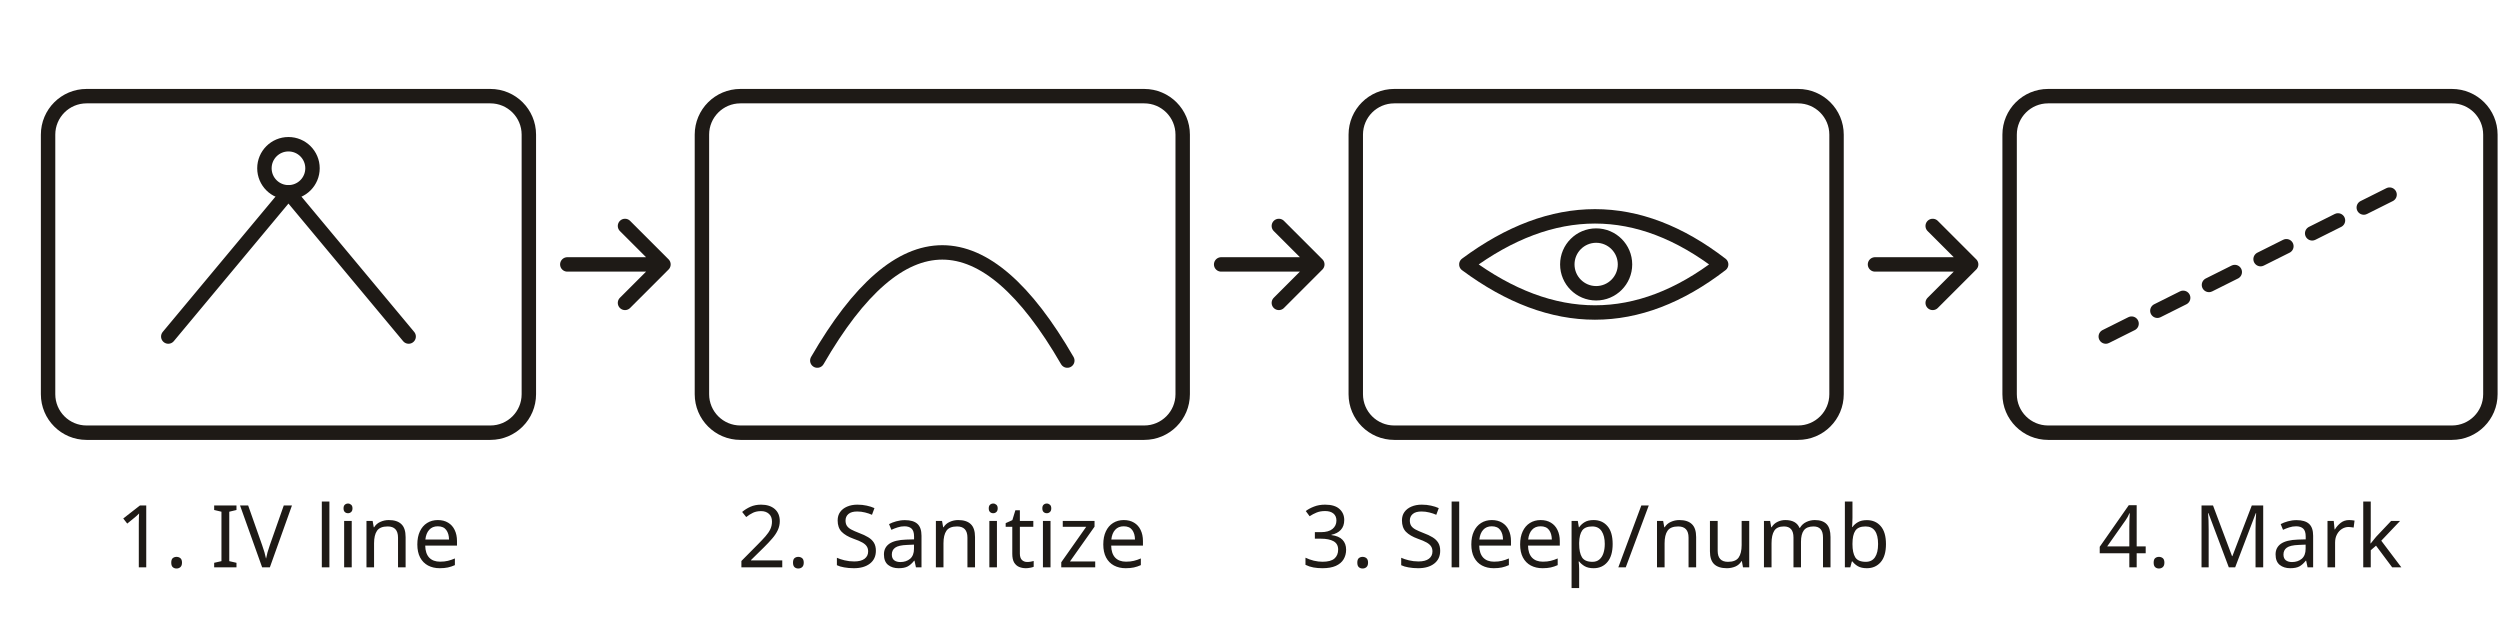
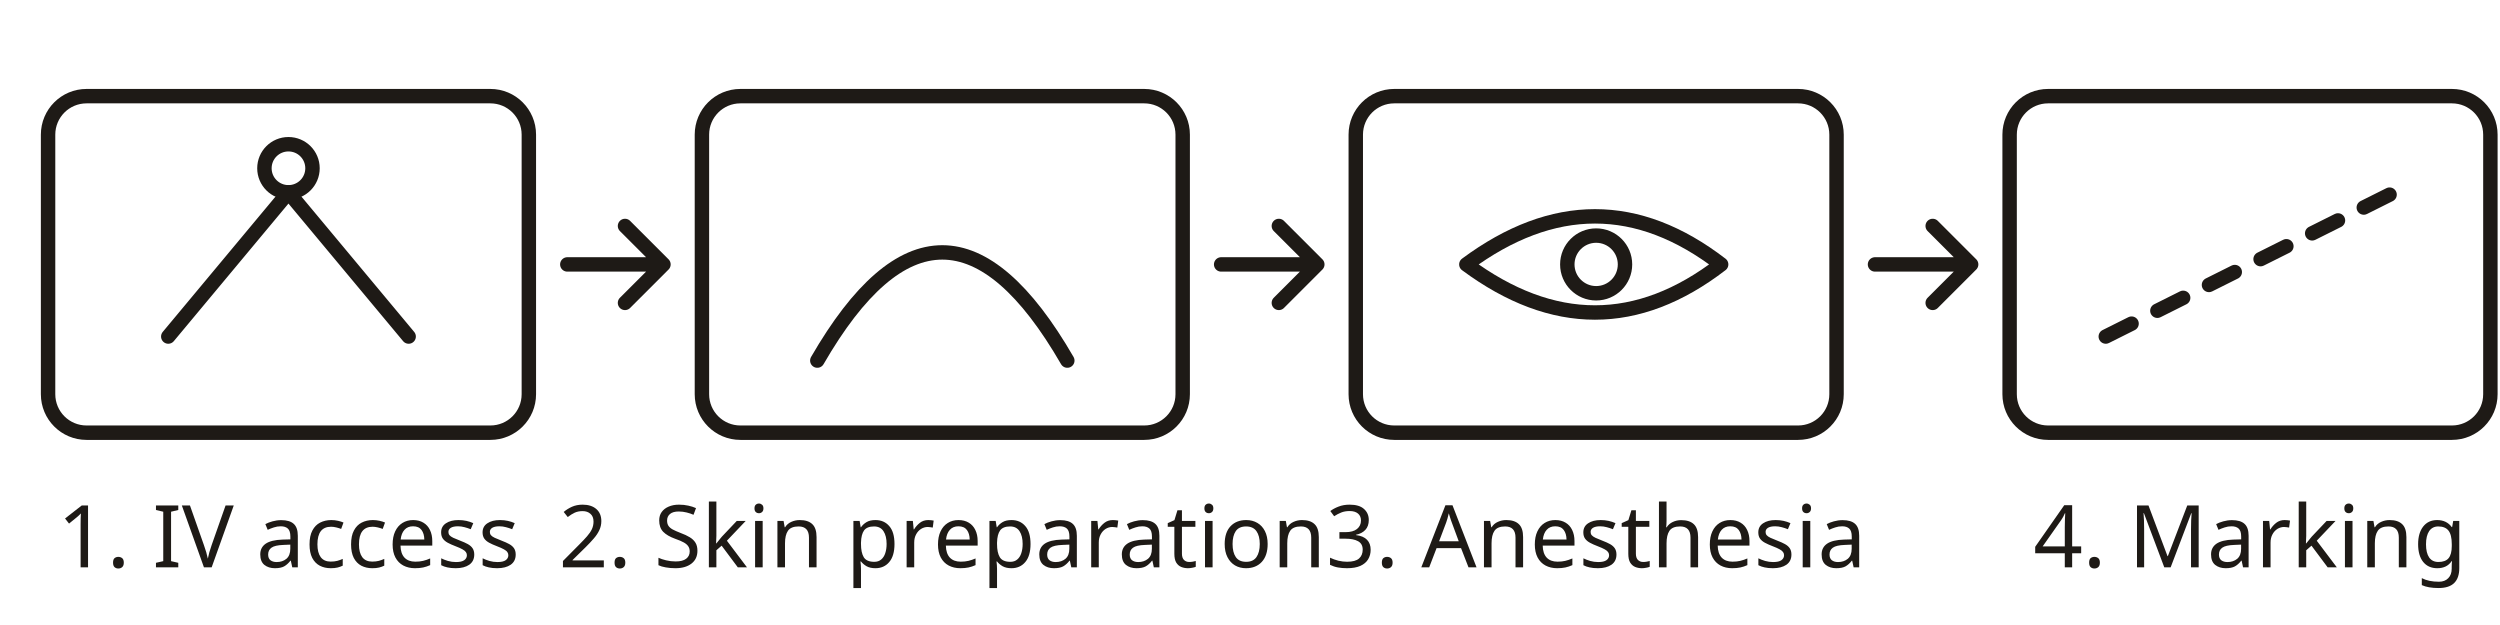
<svg xmlns="http://www.w3.org/2000/svg" width="520" height="130" viewBox="0 0 520 130">
  <g stroke="#1e1a16" fill="none" stroke-width="3" stroke-linecap="round" stroke-linejoin="round">
    <rect x="10" y="20" width="100" height="70" rx="8" />
    <path d="M35 70 L60 40 L85 70" />
    <circle cx="60" cy="35" r="5" />
    <path d="M118 55 L138 55 M130 47 L138 55 L130 63" />
    <rect x="146" y="20" width="100" height="70" rx="8" />
    <path d="M170 75 Q196 30 222 75" />
    <path d="M254 55 L274 55 M266 47 L274 55 L266 63" />
    <rect x="282" y="20" width="100" height="70" rx="8" />
    <path d="M305 55 Q332 35 358 55 Q332 75 305 55" />
    <circle cx="332" cy="55" r="6" />
    <path d="M390 55 L410 55 M402 47 L410 55 L402 63" />
    <rect x="418" y="20" width="100" height="70" rx="8" />
    <path d="M438 70 L498 40" stroke-dasharray="6 6" />
  </g>
  <g font-family="sans-serif" font-size="18" fill="#1e1a16" text-anchor="middle">
-     <text x="60" y="118">1. IV line</text>
-     <text x="196" y="118">2. Sanitize</text>
-     <text x="332" y="118">3. Sleep/numb</text>
-     <text x="468" y="118">4. Mark</text>
+     <text x="60" y="118">1. IV access</text>
+     <text x="196" y="118">2. Skin preparation</text>
+     <text x="332" y="118">3. Anesthesia</text>
+     <text x="468" y="118">4. Marking</text>
  </g>
</svg>
